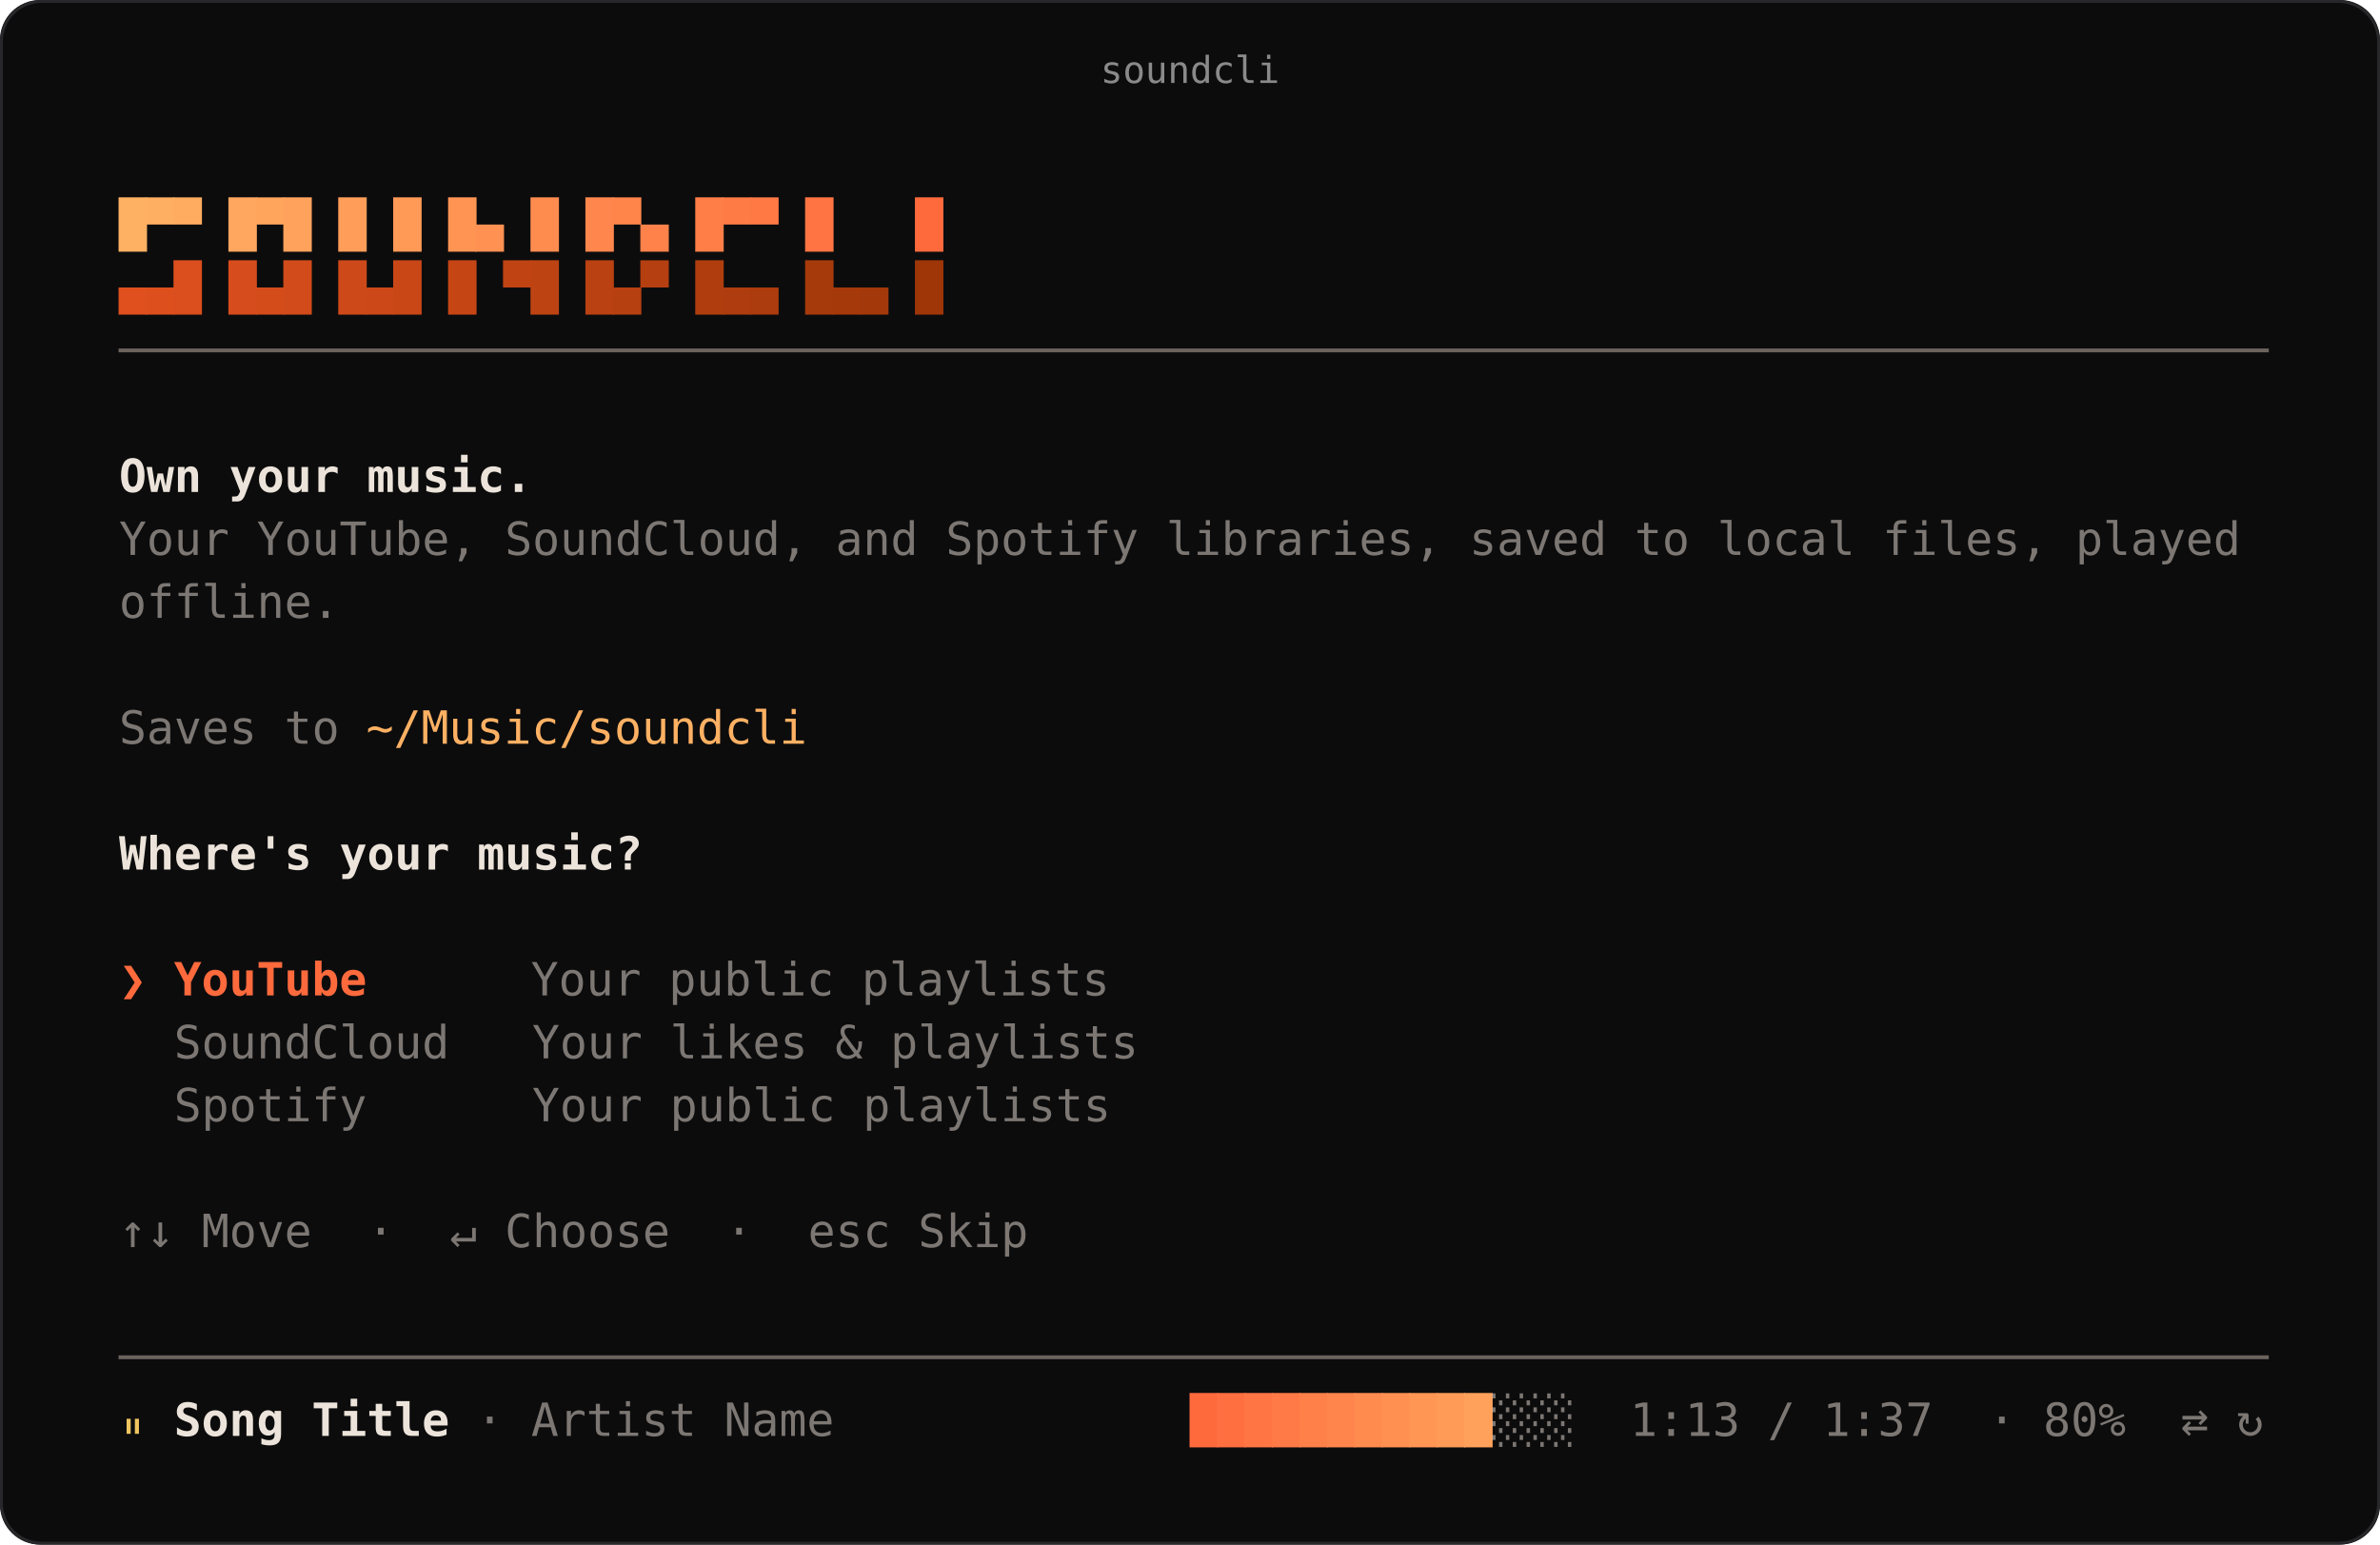
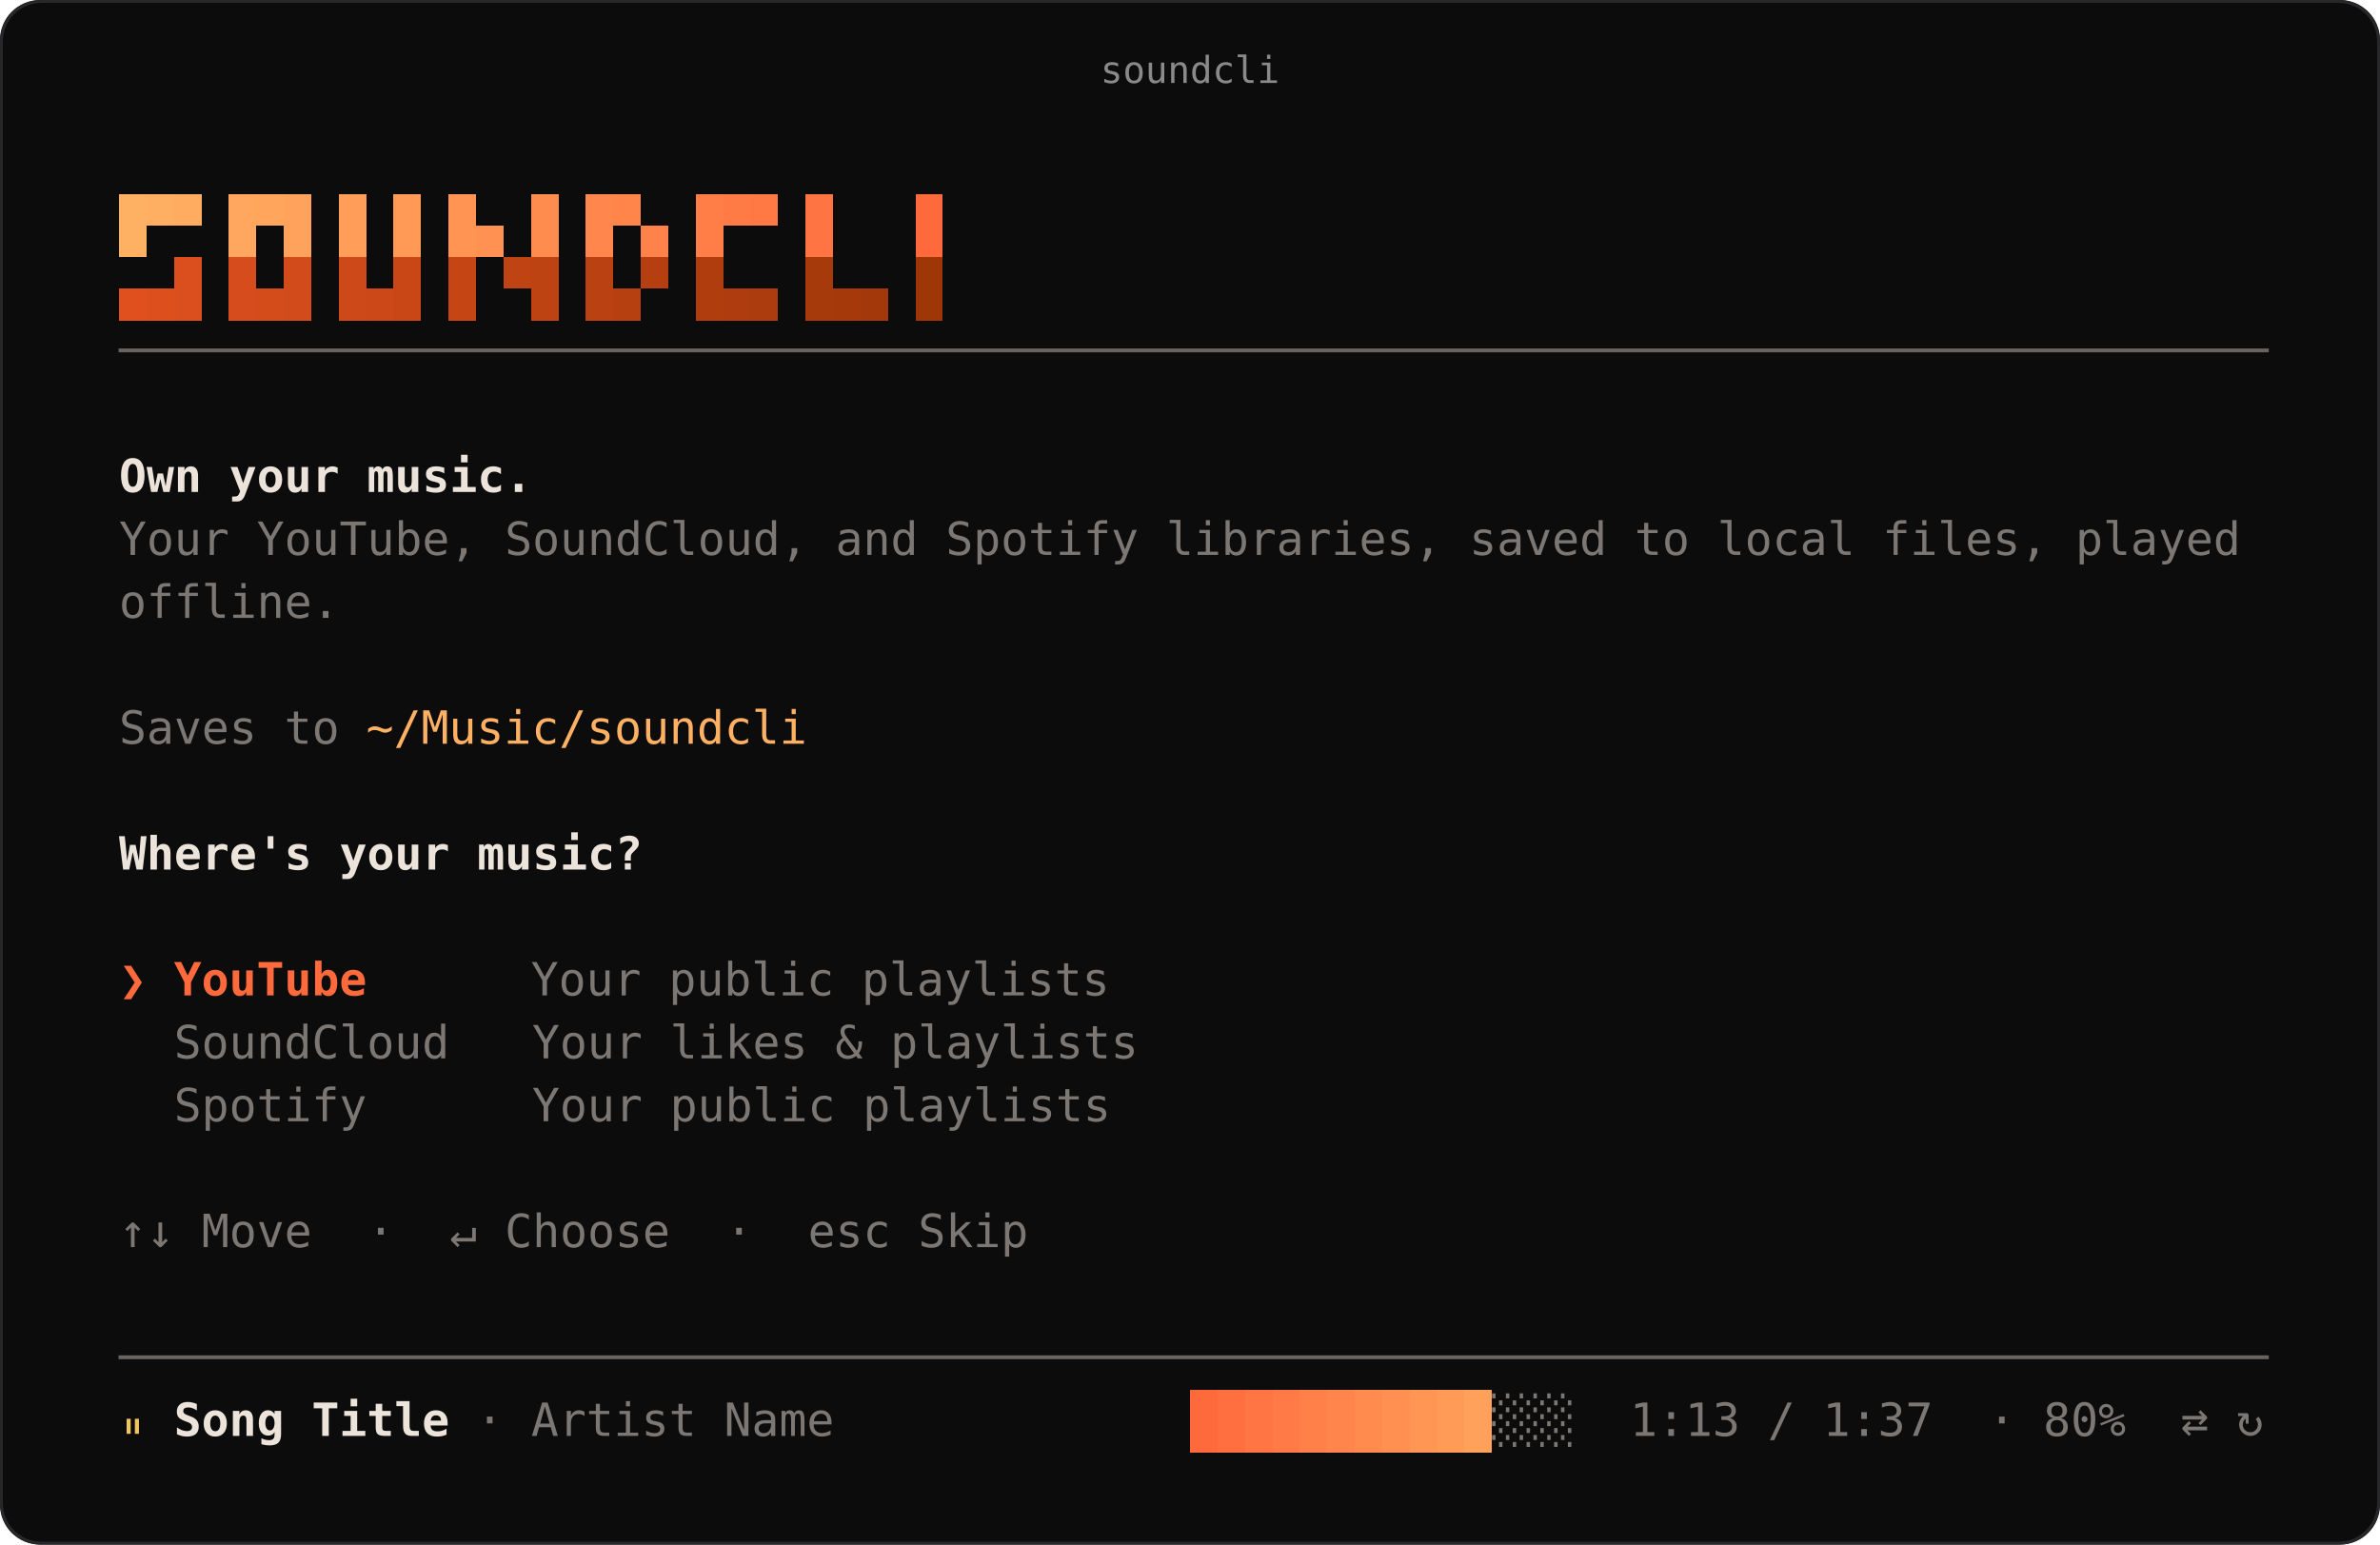
<svg xmlns="http://www.w3.org/2000/svg" width="832" height="540" viewBox="0 0 832 540" style="max-width: 832px; width: 100%; height: auto;" role="img">
  <rect width="100%" height="100%" rx="14" fill="#0c0c0d" />
  <rect x="0.5" y="0.5" width="831" height="539" rx="14" fill="none" stroke="#28282b" stroke-width="1" />
  <text x="416" y="29" text-anchor="middle" font-family="ui-monospace, &quot;Cascadia Mono&quot;, &quot;SF Mono&quot;, Menlo, Consolas, &quot;DejaVu Sans Mono&quot;, monospace" font-size="13" fill="#8a8a8a">soundcli</text>
  <g font-family="ui-monospace, &quot;Cascadia Mono&quot;, &quot;SF Mono&quot;, Menlo, Consolas, &quot;DejaVu Sans Mono&quot;, monospace" font-size="16" fill="#d8d0c6">
-     <text x="41.6" y="84" textLength="9.6" lengthAdjust="spacingAndGlyphs" xml:space="preserve" fill="#ffb163" font-weight="600">█</text>
-     <text x="51.2" y="84" textLength="9.6" lengthAdjust="spacingAndGlyphs" xml:space="preserve" fill="#ffaf62" font-weight="600">▀</text>
-     <text x="60.8" y="84" textLength="9.6" lengthAdjust="spacingAndGlyphs" xml:space="preserve" fill="#ffac60" font-weight="600">▀</text>
-     <text x="80" y="84" textLength="9.6" lengthAdjust="spacingAndGlyphs" xml:space="preserve" fill="#ffa75e" font-weight="600">█</text>
-     <text x="89.6" y="84" textLength="9.6" lengthAdjust="spacingAndGlyphs" xml:space="preserve" fill="#ffa55c" font-weight="600">▀</text>
-     <text x="99.2" y="84" textLength="9.6" lengthAdjust="spacingAndGlyphs" xml:space="preserve" fill="#ffa25b" font-weight="600">█</text>
-     <text x="118.4" y="84" textLength="9.6" lengthAdjust="spacingAndGlyphs" xml:space="preserve" fill="#ff9d59" font-weight="600">█</text>
-     <text x="137.6" y="84" textLength="9.6" lengthAdjust="spacingAndGlyphs" xml:space="preserve" fill="#ff9956" font-weight="600">█</text>
-     <text x="156.8" y="84" textLength="9.6" lengthAdjust="spacingAndGlyphs" xml:space="preserve" fill="#ff9453" font-weight="600">█</text>
-     <text x="166.4" y="84" textLength="9.6" lengthAdjust="spacingAndGlyphs" xml:space="preserve" fill="#ff9152" font-weight="600">▄</text>
-     <text x="185.6" y="84" textLength="9.6" lengthAdjust="spacingAndGlyphs" xml:space="preserve" fill="#ff8c4f" font-weight="600">█</text>
-     <text x="204.8" y="84" textLength="9.6" lengthAdjust="spacingAndGlyphs" xml:space="preserve" fill="#ff874d" font-weight="600">█</text>
-     <text x="214.4" y="84" textLength="9.6" lengthAdjust="spacingAndGlyphs" xml:space="preserve" fill="#ff854b" font-weight="600">▀</text>
-     <text x="224" y="84" textLength="9.6" lengthAdjust="spacingAndGlyphs" xml:space="preserve" fill="#ff824a" font-weight="600">▄</text>
-     <text x="243.2" y="84" textLength="9.6" lengthAdjust="spacingAndGlyphs" xml:space="preserve" fill="#ff7e47" font-weight="600">█</text>
-     <text x="252.8" y="84" textLength="9.6" lengthAdjust="spacingAndGlyphs" xml:space="preserve" fill="#ff7b46" font-weight="600">▀</text>
-     <text x="262.4" y="84" textLength="9.6" lengthAdjust="spacingAndGlyphs" xml:space="preserve" fill="#ff7945" font-weight="600">▀</text>
-     <text x="281.6" y="84" textLength="9.6" lengthAdjust="spacingAndGlyphs" xml:space="preserve" fill="#ff7442" font-weight="600">█</text>
-     <text x="320" y="84" textLength="9.6" lengthAdjust="spacingAndGlyphs" xml:space="preserve" fill="#ff6a3d" font-weight="600">█</text>
-     <text x="41.6" y="106" textLength="9.6" lengthAdjust="spacingAndGlyphs" xml:space="preserve" fill="#e0501f" font-weight="600">▄</text>
-     <text x="51.2" y="106" textLength="9.6" lengthAdjust="spacingAndGlyphs" xml:space="preserve" fill="#de4f1e" font-weight="600">▄</text>
-     <text x="60.8" y="106" textLength="9.6" lengthAdjust="spacingAndGlyphs" xml:space="preserve" fill="#db4e1d" font-weight="600">█</text>
-     <text x="80" y="106" textLength="9.6" lengthAdjust="spacingAndGlyphs" xml:space="preserve" fill="#d74c1c" font-weight="600">█</text>
-     <text x="89.6" y="106" textLength="9.6" lengthAdjust="spacingAndGlyphs" xml:space="preserve" fill="#d54c1b" font-weight="600">▄</text>
-     <text x="99.2" y="106" textLength="9.6" lengthAdjust="spacingAndGlyphs" xml:space="preserve" fill="#d24b1a" font-weight="600">█</text>
-     <text x="118.4" y="106" textLength="9.6" lengthAdjust="spacingAndGlyphs" xml:space="preserve" fill="#ce4919" font-weight="600">█</text>
-     <text x="128" y="106" textLength="9.6" lengthAdjust="spacingAndGlyphs" xml:space="preserve" fill="#cc4818" font-weight="600">▄</text>
-     <text x="137.6" y="106" textLength="9.6" lengthAdjust="spacingAndGlyphs" xml:space="preserve" fill="#c94717" font-weight="600">█</text>
-     <text x="156.8" y="106" textLength="9.6" lengthAdjust="spacingAndGlyphs" xml:space="preserve" fill="#c54515" font-weight="600">█</text>
-     <text x="176" y="106" textLength="9.6" lengthAdjust="spacingAndGlyphs" xml:space="preserve" fill="#c04314" font-weight="600">▀</text>
-     <text x="185.6" y="106" textLength="9.6" lengthAdjust="spacingAndGlyphs" xml:space="preserve" fill="#be4313" font-weight="600">█</text>
-     <text x="204.8" y="106" textLength="9.6" lengthAdjust="spacingAndGlyphs" xml:space="preserve" fill="#b94112" font-weight="600">█</text>
-     <text x="214.4" y="106" textLength="9.6" lengthAdjust="spacingAndGlyphs" xml:space="preserve" fill="#b74011" font-weight="600">▄</text>
-     <text x="224" y="106" textLength="9.6" lengthAdjust="spacingAndGlyphs" xml:space="preserve" fill="#b53f10" font-weight="600">▀</text>
-     <text x="243.2" y="106" textLength="9.6" lengthAdjust="spacingAndGlyphs" xml:space="preserve" fill="#b03d0e" font-weight="600">█</text>
-     <text x="252.8" y="106" textLength="9.6" lengthAdjust="spacingAndGlyphs" xml:space="preserve" fill="#ae3c0e" font-weight="600">▄</text>
-     <text x="262.4" y="106" textLength="9.6" lengthAdjust="spacingAndGlyphs" xml:space="preserve" fill="#ac3b0d" font-weight="600">▄</text>
-     <text x="281.6" y="106" textLength="9.6" lengthAdjust="spacingAndGlyphs" xml:space="preserve" fill="#a73a0b" font-weight="600">█</text>
-     <text x="291.2" y="106" textLength="9.6" lengthAdjust="spacingAndGlyphs" xml:space="preserve" fill="#a5390a" font-weight="600">▄</text>
-     <text x="300.8" y="106" textLength="9.6" lengthAdjust="spacingAndGlyphs" xml:space="preserve" fill="#a3380a" font-weight="600">▄</text>
-     <text x="320" y="106" textLength="9.6" lengthAdjust="spacingAndGlyphs" xml:space="preserve" fill="#9e3608" font-weight="600">█</text>
+     <rect x="41.6" y="68" width="9.6" height="22" fill="#ffb163" shape-rendering="crispEdges" />
+     <rect x="51.2" y="68" width="9.6" height="11" fill="#ffaf62" shape-rendering="crispEdges" />
+     <rect x="60.8" y="68" width="9.6" height="11" fill="#ffac60" shape-rendering="crispEdges" />
+     <rect x="80" y="68" width="9.6" height="22" fill="#ffa75e" shape-rendering="crispEdges" />
+     <rect x="89.6" y="68" width="9.6" height="11" fill="#ffa55c" shape-rendering="crispEdges" />
+     <rect x="99.2" y="68" width="9.6" height="22" fill="#ffa25b" shape-rendering="crispEdges" />
+     <rect x="118.4" y="68" width="9.6" height="22" fill="#ff9d59" shape-rendering="crispEdges" />
+     <rect x="137.6" y="68" width="9.6" height="22" fill="#ff9956" shape-rendering="crispEdges" />
+     <rect x="156.8" y="68" width="9.6" height="22" fill="#ff9453" shape-rendering="crispEdges" />
+     <rect x="166.4" y="79" width="9.6" height="11" fill="#ff9152" shape-rendering="crispEdges" />
+     <rect x="185.6" y="68" width="9.6" height="22" fill="#ff8c4f" shape-rendering="crispEdges" />
+     <rect x="204.8" y="68" width="9.6" height="22" fill="#ff874d" shape-rendering="crispEdges" />
+     <rect x="214.4" y="68" width="9.6" height="11" fill="#ff854b" shape-rendering="crispEdges" />
+     <rect x="224" y="79" width="9.6" height="11" fill="#ff824a" shape-rendering="crispEdges" />
+     <rect x="243.2" y="68" width="9.6" height="22" fill="#ff7e47" shape-rendering="crispEdges" />
+     <rect x="252.8" y="68" width="9.6" height="11" fill="#ff7b46" shape-rendering="crispEdges" />
+     <rect x="262.4" y="68" width="9.6" height="11" fill="#ff7945" shape-rendering="crispEdges" />
+     <rect x="281.6" y="68" width="9.6" height="22" fill="#ff7442" shape-rendering="crispEdges" />
+     <rect x="320" y="68" width="9.6" height="22" fill="#ff6a3d" shape-rendering="crispEdges" />
+     <rect x="41.6" y="101" width="9.6" height="11" fill="#e0501f" shape-rendering="crispEdges" />
+     <rect x="51.2" y="101" width="9.6" height="11" fill="#de4f1e" shape-rendering="crispEdges" />
+     <rect x="60.8" y="90" width="9.6" height="22" fill="#db4e1d" shape-rendering="crispEdges" />
+     <rect x="80" y="90" width="9.6" height="22" fill="#d74c1c" shape-rendering="crispEdges" />
+     <rect x="89.6" y="101" width="9.6" height="11" fill="#d54c1b" shape-rendering="crispEdges" />
+     <rect x="99.2" y="90" width="9.6" height="22" fill="#d24b1a" shape-rendering="crispEdges" />
+     <rect x="118.4" y="90" width="9.6" height="22" fill="#ce4919" shape-rendering="crispEdges" />
+     <rect x="128" y="101" width="9.6" height="11" fill="#cc4818" shape-rendering="crispEdges" />
+     <rect x="137.6" y="90" width="9.6" height="22" fill="#c94717" shape-rendering="crispEdges" />
+     <rect x="156.8" y="90" width="9.6" height="22" fill="#c54515" shape-rendering="crispEdges" />
+     <rect x="176" y="90" width="9.6" height="11" fill="#c04314" shape-rendering="crispEdges" />
+     <rect x="185.6" y="90" width="9.6" height="22" fill="#be4313" shape-rendering="crispEdges" />
+     <rect x="204.8" y="90" width="9.6" height="22" fill="#b94112" shape-rendering="crispEdges" />
+     <rect x="214.4" y="101" width="9.6" height="11" fill="#b74011" shape-rendering="crispEdges" />
+     <rect x="224" y="90" width="9.6" height="11" fill="#b53f10" shape-rendering="crispEdges" />
+     <rect x="243.2" y="90" width="9.6" height="22" fill="#b03d0e" shape-rendering="crispEdges" />
+     <rect x="252.8" y="101" width="9.6" height="11" fill="#ae3c0e" shape-rendering="crispEdges" />
+     <rect x="262.4" y="101" width="9.6" height="11" fill="#ac3b0d" shape-rendering="crispEdges" />
+     <rect x="281.6" y="90" width="9.6" height="22" fill="#a73a0b" shape-rendering="crispEdges" />
+     <rect x="291.2" y="101" width="9.6" height="11" fill="#a5390a" shape-rendering="crispEdges" />
+     <rect x="300.8" y="101" width="9.6" height="11" fill="#a3380a" shape-rendering="crispEdges" />
+     <rect x="320" y="90" width="9.6" height="22" fill="#9e3608" shape-rendering="crispEdges" />
    <text x="41.6" y="128" textLength="748.8" lengthAdjust="spacingAndGlyphs" xml:space="preserve" fill="#6b635d">──────────────────────────────────────────────────────────────────────────────</text>
    <text x="41.6" y="172" textLength="144" lengthAdjust="spacingAndGlyphs" xml:space="preserve" fill="#ece4da" font-weight="600">Own your music.</text>
    <text x="41.6" y="194" textLength="739.2" lengthAdjust="spacingAndGlyphs" xml:space="preserve" fill-opacity="0.55">Your YouTube, SoundCloud, and Spotify libraries, saved to local files, played</text>
    <text x="41.6" y="216" textLength="76.8" lengthAdjust="spacingAndGlyphs" xml:space="preserve" fill-opacity="0.55">offline.</text>
    <text x="41.6" y="260" textLength="76.8" lengthAdjust="spacingAndGlyphs" xml:space="preserve" fill-opacity="0.55">Saves to</text>
    <text x="128" y="260" textLength="153.6" lengthAdjust="spacingAndGlyphs" xml:space="preserve" fill="#ffb163">~/Music/soundcli</text>
    <text x="41.6" y="304" textLength="182.4" lengthAdjust="spacingAndGlyphs" xml:space="preserve" fill="#ece4da" font-weight="600">Where's your music?</text>
    <text x="41.6" y="348" textLength="9.6" lengthAdjust="spacingAndGlyphs" xml:space="preserve" fill="#ff6a3d">❯</text>
    <text x="60.8" y="348" textLength="67.2" lengthAdjust="spacingAndGlyphs" xml:space="preserve" fill="#ff6a3d" font-weight="600">YouTube</text>
    <text x="185.6" y="348" textLength="201.6" lengthAdjust="spacingAndGlyphs" xml:space="preserve" fill-opacity="0.55">Your public playlists</text>
    <text x="60.8" y="370" textLength="336" lengthAdjust="spacingAndGlyphs" xml:space="preserve" fill-opacity="0.55">SoundCloud   Your likes &amp; playlists</text>
    <text x="60.8" y="392" textLength="326.4" lengthAdjust="spacingAndGlyphs" xml:space="preserve" fill-opacity="0.55">Spotify      Your public playlists</text>
    <text x="41.6" y="436" textLength="316.8" lengthAdjust="spacingAndGlyphs" xml:space="preserve" fill-opacity="0.55">↑↓ Move  ·  ↵ Choose  ·  esc Skip</text>
    <text x="41.6" y="480" textLength="748.8" lengthAdjust="spacingAndGlyphs" xml:space="preserve" fill="#6b635d">──────────────────────────────────────────────────────────────────────────────</text>
    <text x="41.6" y="502" textLength="9.6" lengthAdjust="spacingAndGlyphs" xml:space="preserve" fill="#f0c560">⏸</text>
    <text x="60.8" y="502" textLength="96" lengthAdjust="spacingAndGlyphs" xml:space="preserve" fill="#ece4da" font-weight="600">Song Title</text>
    <text x="166.4" y="502" textLength="124.8" lengthAdjust="spacingAndGlyphs" xml:space="preserve" fill-opacity="0.55">· Artist Name</text>
-     <text x="416" y="502" textLength="9.6" lengthAdjust="spacingAndGlyphs" xml:space="preserve" fill="#ff6a3d">█</text>
-     <text x="425.6" y="502" textLength="9.6" lengthAdjust="spacingAndGlyphs" xml:space="preserve" fill="#ff6f40">█</text>
-     <text x="435.2" y="502" textLength="9.6" lengthAdjust="spacingAndGlyphs" xml:space="preserve" fill="#ff7543">█</text>
-     <text x="444.8" y="502" textLength="9.6" lengthAdjust="spacingAndGlyphs" xml:space="preserve" fill="#ff7a46">█</text>
-     <text x="454.4" y="502" textLength="9.6" lengthAdjust="spacingAndGlyphs" xml:space="preserve" fill="#ff8049">█</text>
-     <text x="464" y="502" textLength="9.6" lengthAdjust="spacingAndGlyphs" xml:space="preserve" fill="#ff854c">█</text>
-     <text x="473.6" y="502" textLength="9.6" lengthAdjust="spacingAndGlyphs" xml:space="preserve" fill="#ff8b4f">█</text>
-     <text x="483.2" y="502" textLength="9.6" lengthAdjust="spacingAndGlyphs" xml:space="preserve" fill="#ff9051">█</text>
-     <text x="492.8" y="502" textLength="9.6" lengthAdjust="spacingAndGlyphs" xml:space="preserve" fill="#ff9654">█</text>
-     <text x="502.4" y="502" textLength="9.6" lengthAdjust="spacingAndGlyphs" xml:space="preserve" fill="#ff9b57">█</text>
-     <text x="512" y="502" textLength="9.6" lengthAdjust="spacingAndGlyphs" xml:space="preserve" fill="#ffa15a">█</text>
+     <rect x="416" y="486" width="9.6" height="22" fill="#ff6a3d" shape-rendering="crispEdges" />
+     <rect x="425.6" y="486" width="9.6" height="22" fill="#ff6f40" shape-rendering="crispEdges" />
+     <rect x="435.2" y="486" width="9.6" height="22" fill="#ff7543" shape-rendering="crispEdges" />
+     <rect x="444.8" y="486" width="9.6" height="22" fill="#ff7a46" shape-rendering="crispEdges" />
+     <rect x="454.4" y="486" width="9.6" height="22" fill="#ff8049" shape-rendering="crispEdges" />
+     <rect x="464" y="486" width="9.6" height="22" fill="#ff854c" shape-rendering="crispEdges" />
+     <rect x="473.6" y="486" width="9.6" height="22" fill="#ff8b4f" shape-rendering="crispEdges" />
+     <rect x="483.2" y="486" width="9.6" height="22" fill="#ff9051" shape-rendering="crispEdges" />
+     <rect x="492.8" y="486" width="9.6" height="22" fill="#ff9654" shape-rendering="crispEdges" />
+     <rect x="502.4" y="486" width="9.6" height="22" fill="#ff9b57" shape-rendering="crispEdges" />
+     <rect x="512" y="486" width="9.6" height="22" fill="#ffa15a" shape-rendering="crispEdges" />
    <text x="521.6" y="502" textLength="268.8" lengthAdjust="spacingAndGlyphs" xml:space="preserve" fill-opacity="0.55">░░░  1:13 / 1:37  · 80%  ⇄ ↻</text>
  </g>
</svg>
